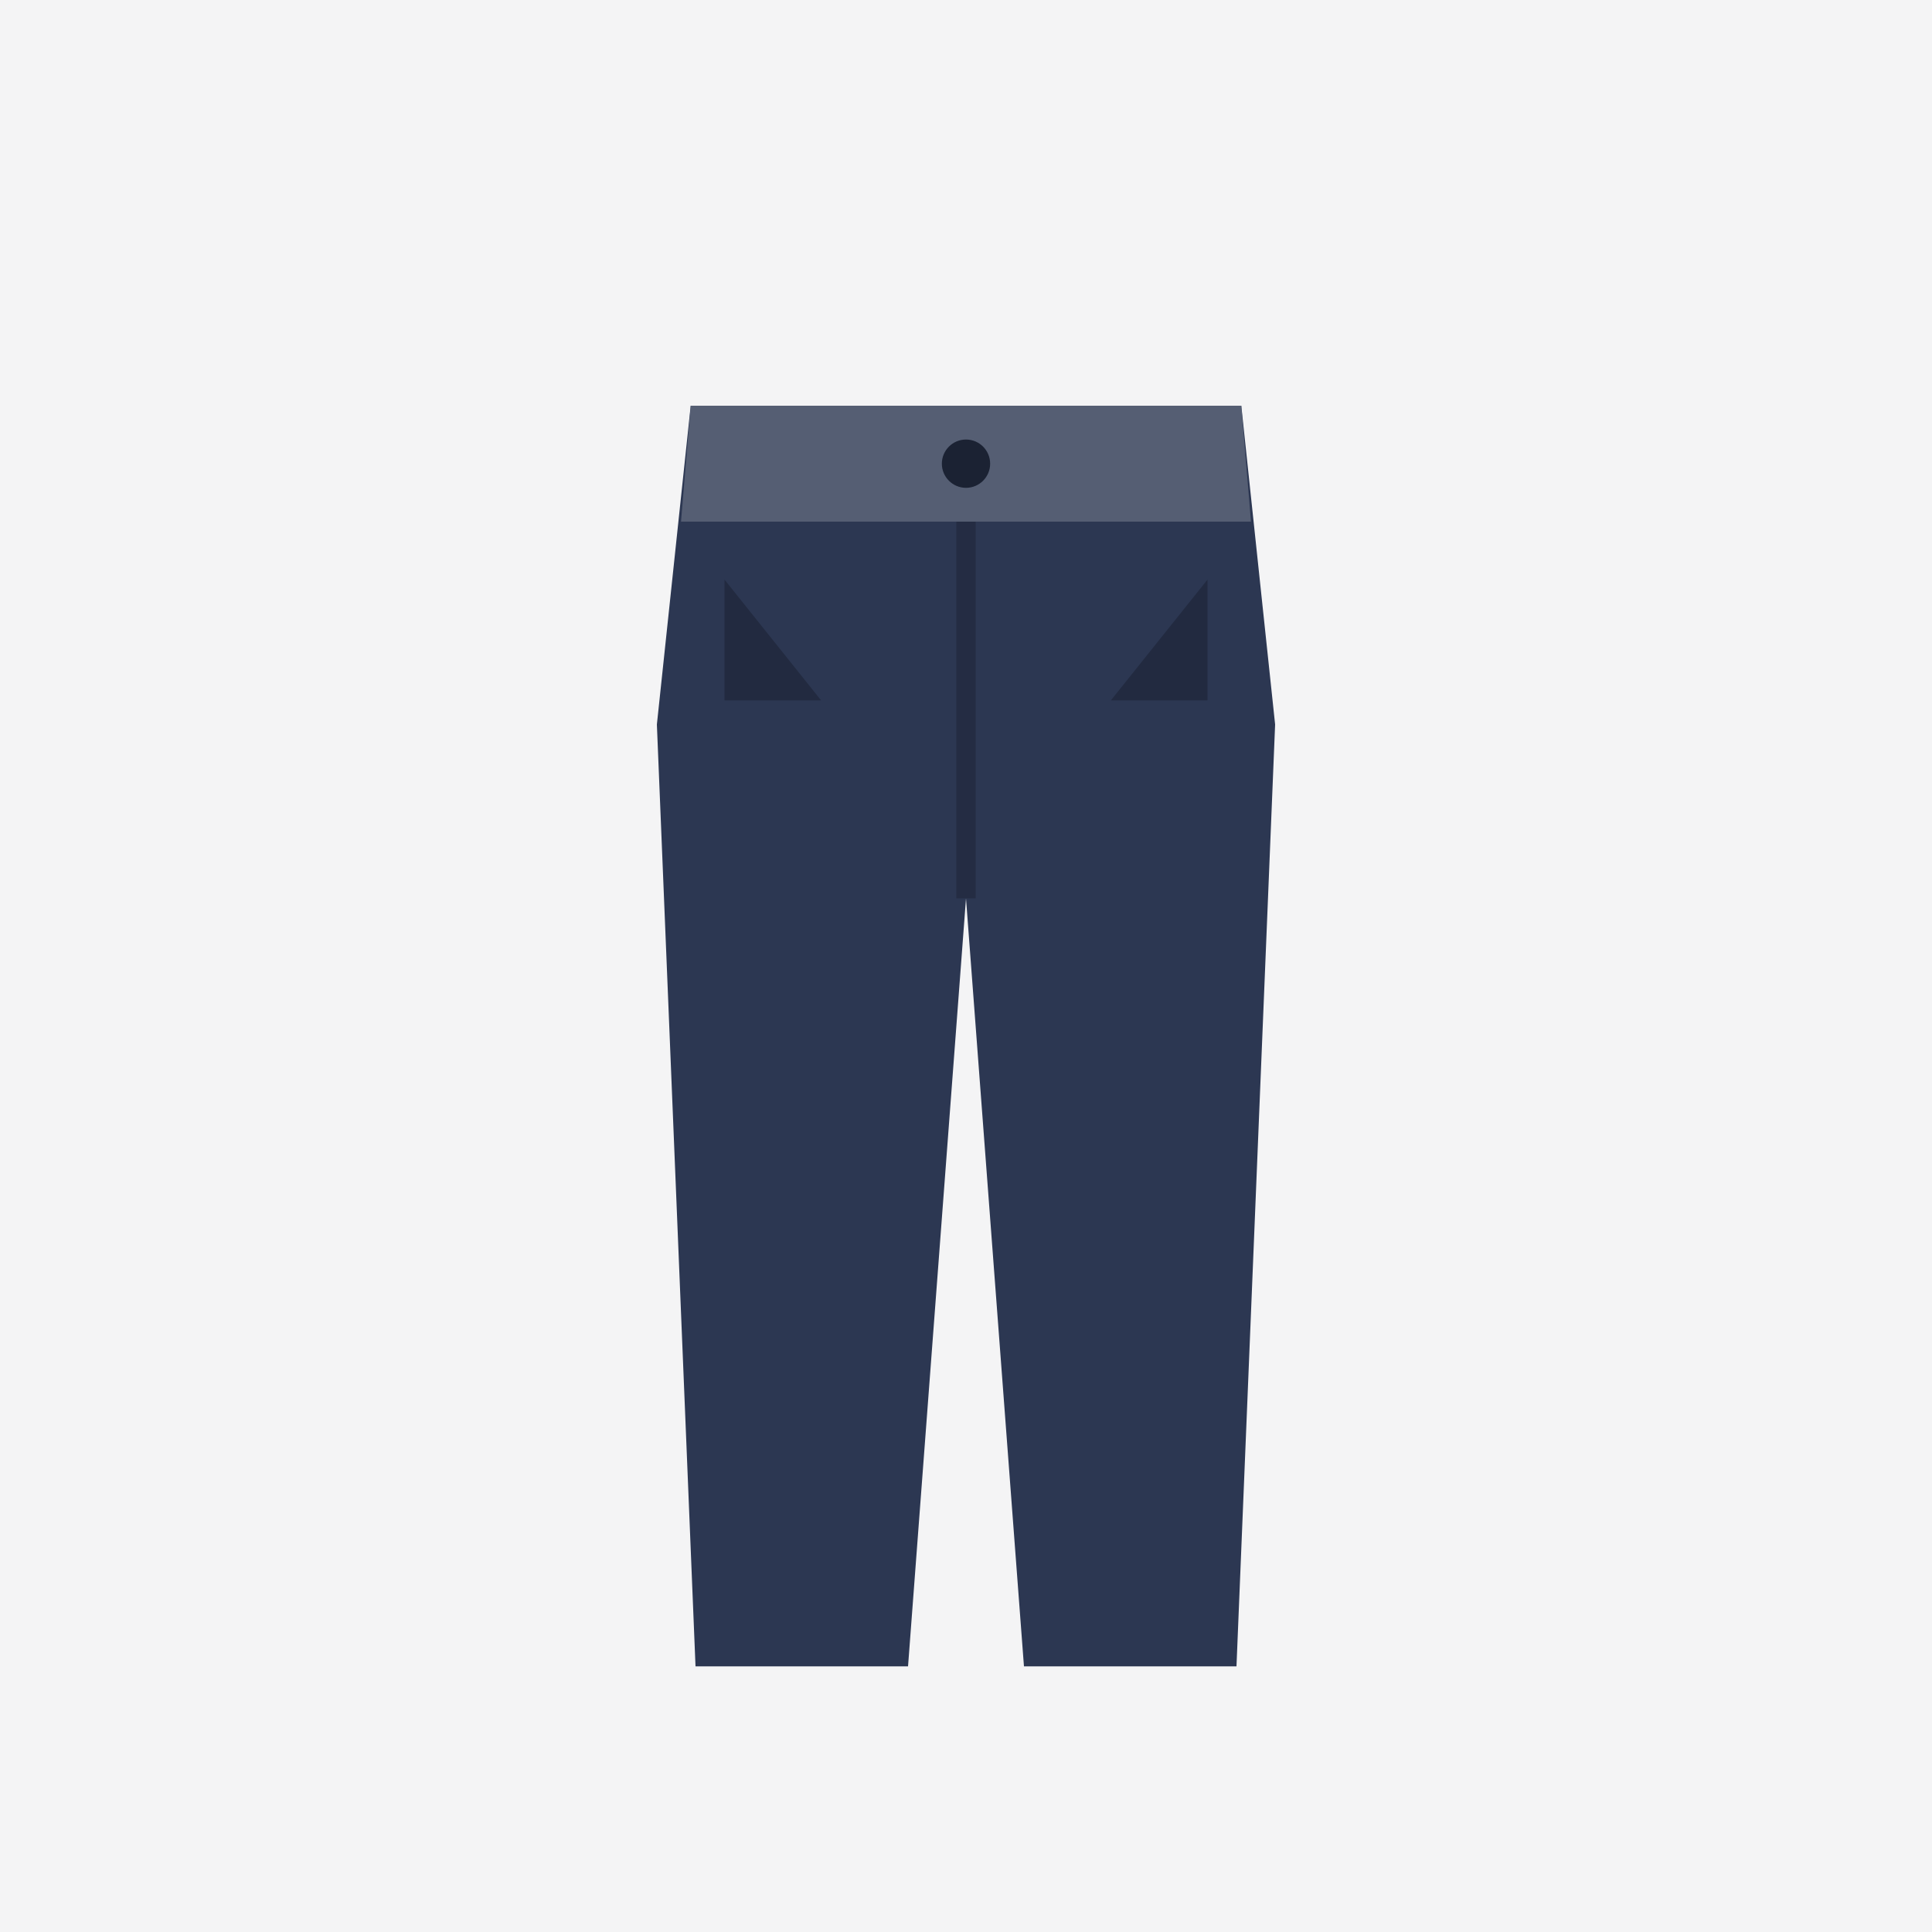
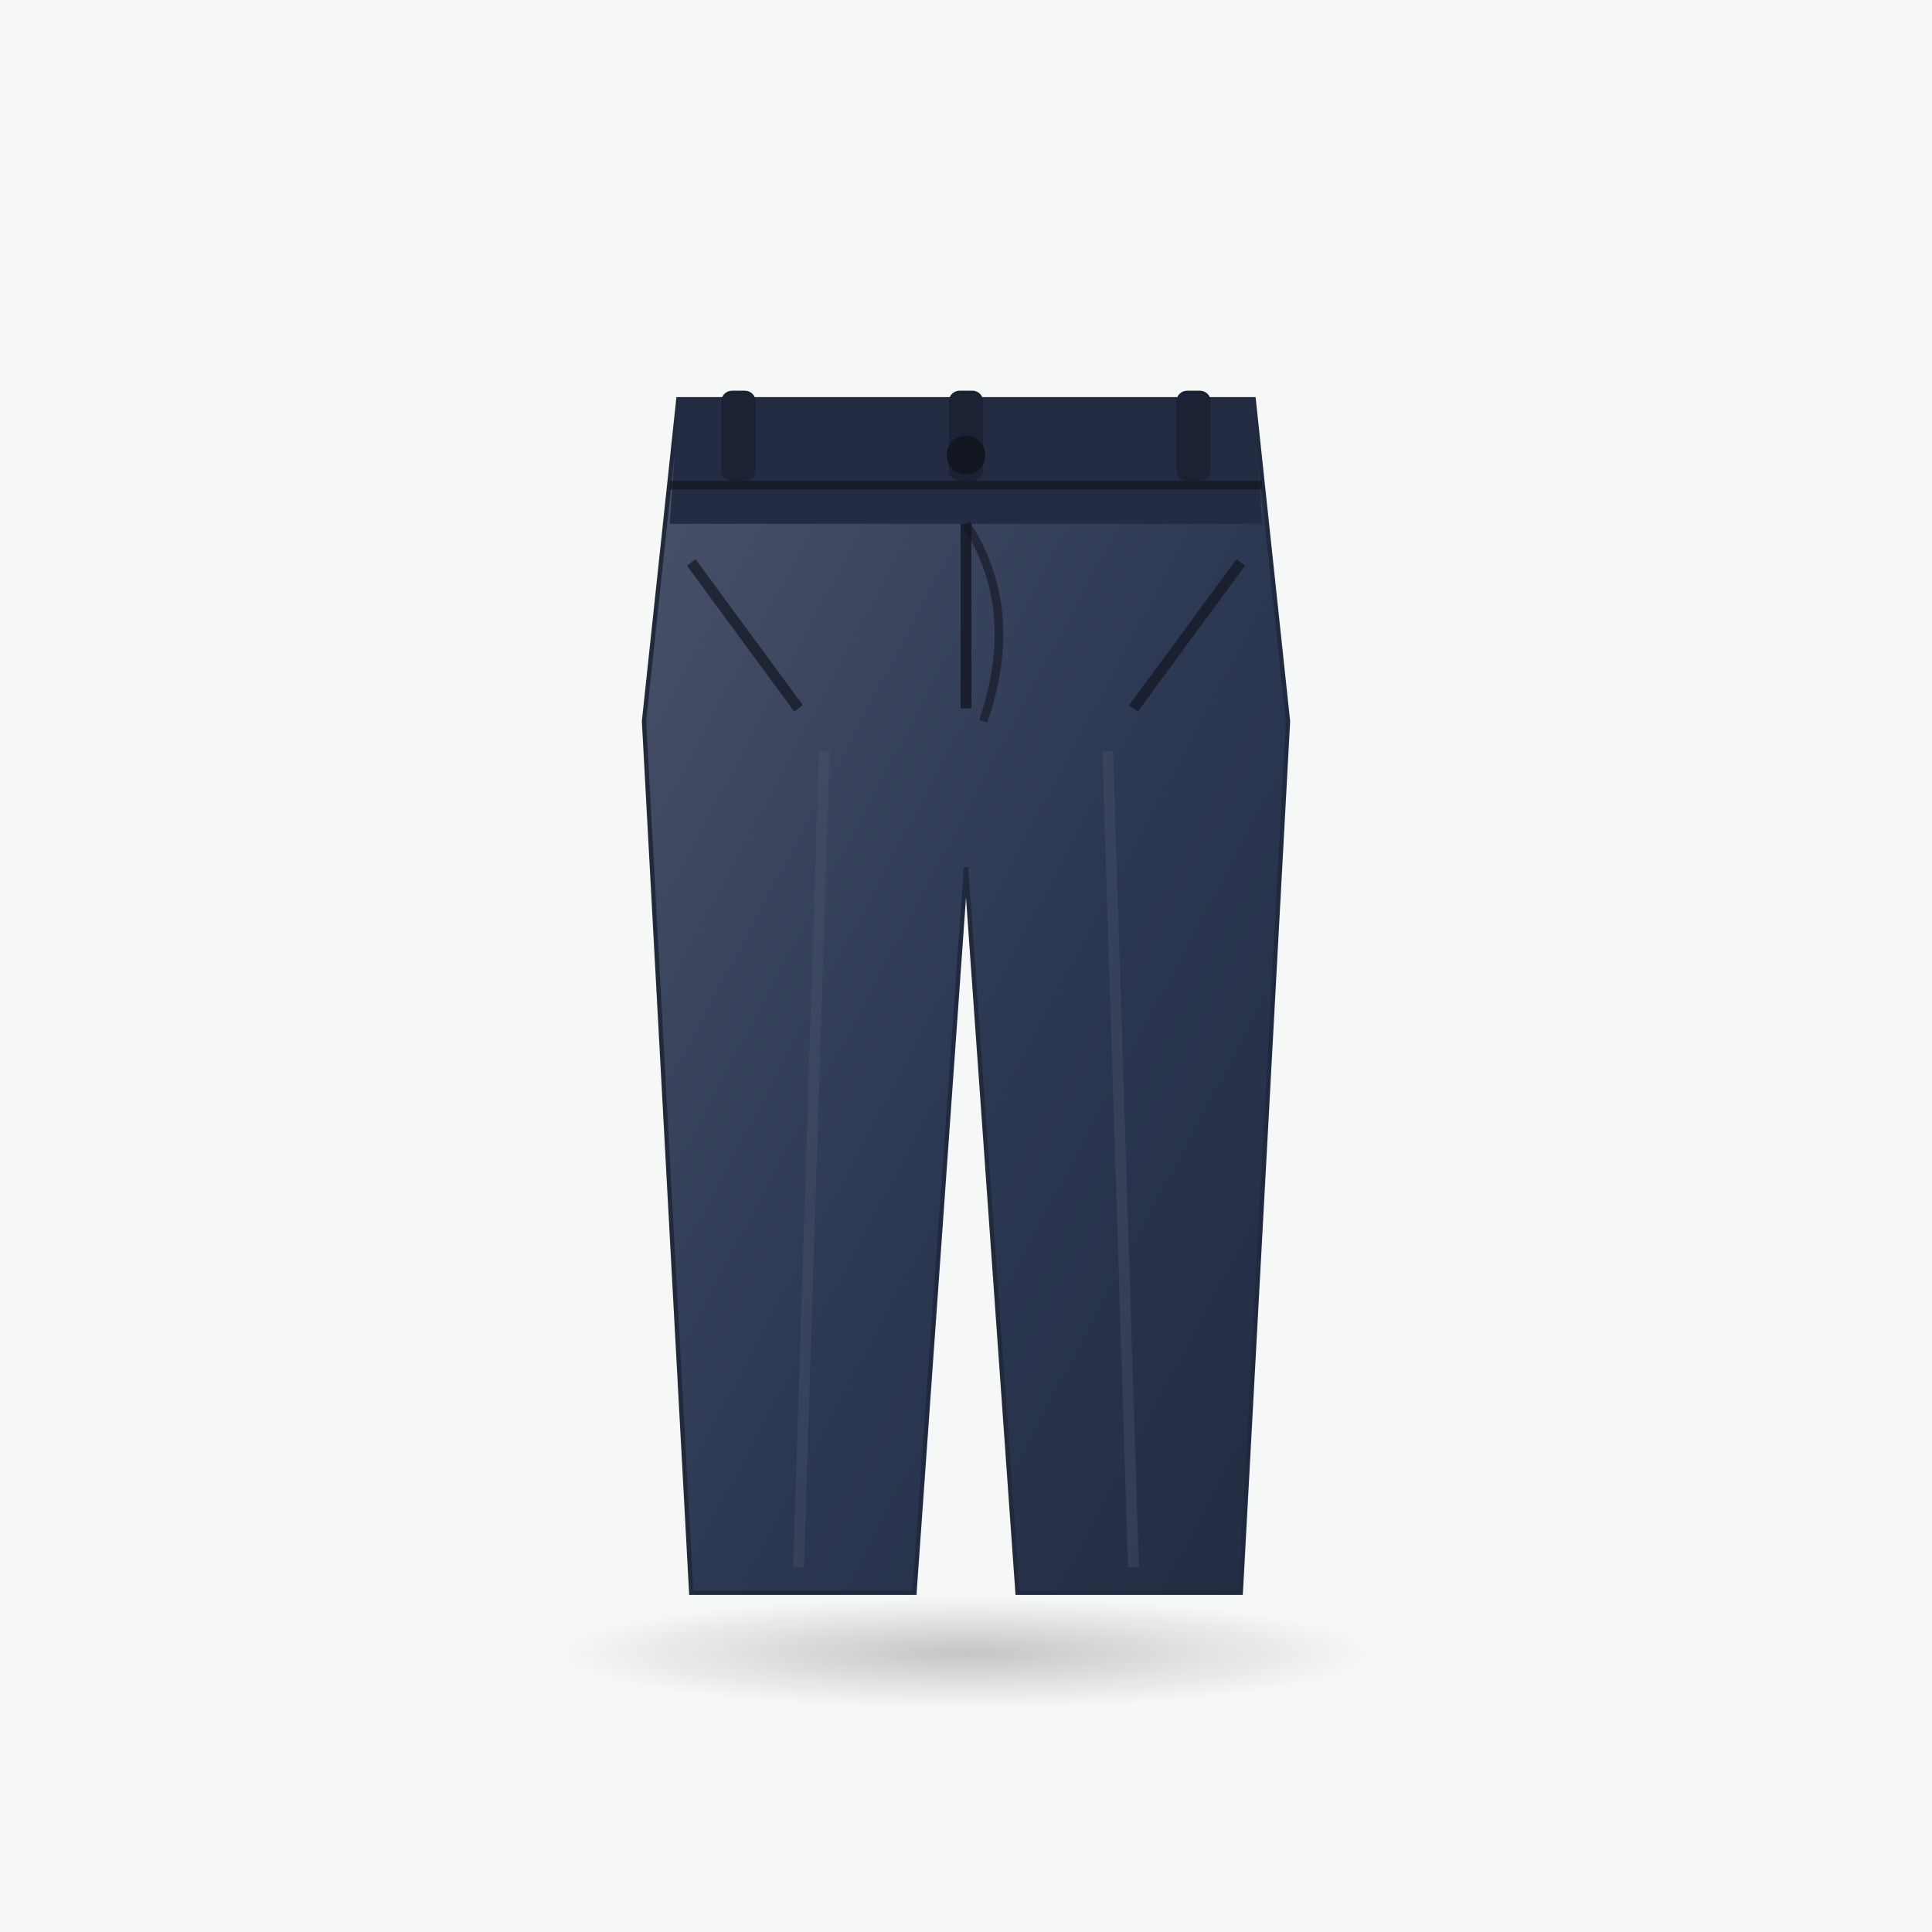
- <svg xmlns="http://www.w3.org/2000/svg" viewBox="0 0 800 800" width="800" height="800" role="img">
-   <rect width="800" height="800" fill="#f4f4f5" />
+ <svg xmlns="http://www.w3.org/2000/svg" viewBox="0 0 900 900" width="900" height="900" role="img">
+   <rect width="900" height="900" fill="#f6f7f7" />
+   <defs>
+     <linearGradient id="body" x1="0" y1="0" x2="1" y2="1">
+       <stop offset="0" stop-color="#4a536a" />
+       <stop offset="0.55" stop-color="#2c3752" />
+       <stop offset="1" stop-color="#232c42" />
+     </linearGradient>
+     <linearGradient id="bodyV" x1="0" y1="0" x2="0" y2="1">
+       <stop offset="0" stop-color="#4a536a" />
+       <stop offset="1" stop-color="#232c42" />
+     </linearGradient>
+     <linearGradient id="sleeve" x1="0" y1="0" x2="1" y2="0">
+       <stop offset="0" stop-color="#232c42" />
+       <stop offset="1" stop-color="#2c3752" />
+     </linearGradient>
+     <radialGradient id="cup" cx="0.36" cy="0.30" r="0.85">
+       <stop offset="0" stop-color="#4a536a" />
+       <stop offset="0.6" stop-color="#2c3752" />
+       <stop offset="1" stop-color="#1b2233" />
+     </radialGradient>
+     <radialGradient id="shadow" cx="0.5" cy="0.5" r="0.5">
+       <stop offset="0" stop-color="#000000" stop-opacity="0.20" />
+       <stop offset="1" stop-color="#000000" stop-opacity="0" />
+     </radialGradient>
+   </defs>
+   <ellipse cx="450" cy="770" rx="190" ry="26" fill="url(#shadow)" />
  <g>
-     <path d="M 286 168 L 514 168 L 528 300 L 512 690 L 424 690 L 400 372 L 376 690 L 288 690 L 272 300 Z" fill="#2c3752" />
-     <path d="M 286 168 L 514 168 L 518 216 L 282 216 Z" fill="#676f82" opacity="0.7" />
-     <path d="M 400 216 L 400 372" stroke="#1b2233" stroke-width="8" opacity="0.5" />
-     <path d="M 300 240 L 340 290 L 300 290 Z" fill="#1b2233" opacity="0.6" />
-     <path d="M 500 240 L 460 290 L 500 290 Z" fill="#1b2233" opacity="0.6" />
-     <circle cx="400" cy="192" r="10" fill="#1b2233" />
+     <path d="M 316 186 L 584 186 L 600 336 L 578 742 L 474 742 L 450 404 L 426 742 L 322 742 L 300 336 Z" fill="url(#body)" stroke="#21293d" stroke-width="2" />
+     <path d="M 316 186 L 584 186 L 588 244 L 312 244 Z" fill="#232c42" />
+     <path d="M 312 226 h 276" stroke="#121621" stroke-width="4" opacity="0.7" />
+     <rect x="336" y="182" width="16" height="42" rx="5" fill="#1b2233" />
+     <rect x="442" y="182" width="16" height="42" rx="5" fill="#1b2233" />
+     <rect x="548" y="182" width="16" height="42" rx="5" fill="#1b2233" />
+     <path d="M 450 244 L 450 330" stroke="#121621" stroke-width="5" opacity="0.8" />
+     <path d="M 450 244 q 26 40 8 92" stroke="#121621" stroke-width="4" fill="none" opacity="0.6" />
+     <path d="M 322 262 L 372 330" stroke="#121621" stroke-width="5" opacity="0.7" />
+     <path d="M 578 262 L 528 330" stroke="#121621" stroke-width="5" opacity="0.7" />
+     <path d="M 384 350 L 372 730" stroke="#4a536a" stroke-width="5" opacity="0.4" />
+     <path d="M 516 350 L 528 730" stroke="#4a536a" stroke-width="5" opacity="0.4" />
+     <circle cx="450" cy="212" r="9" fill="#121621" />
  </g>
</svg>
